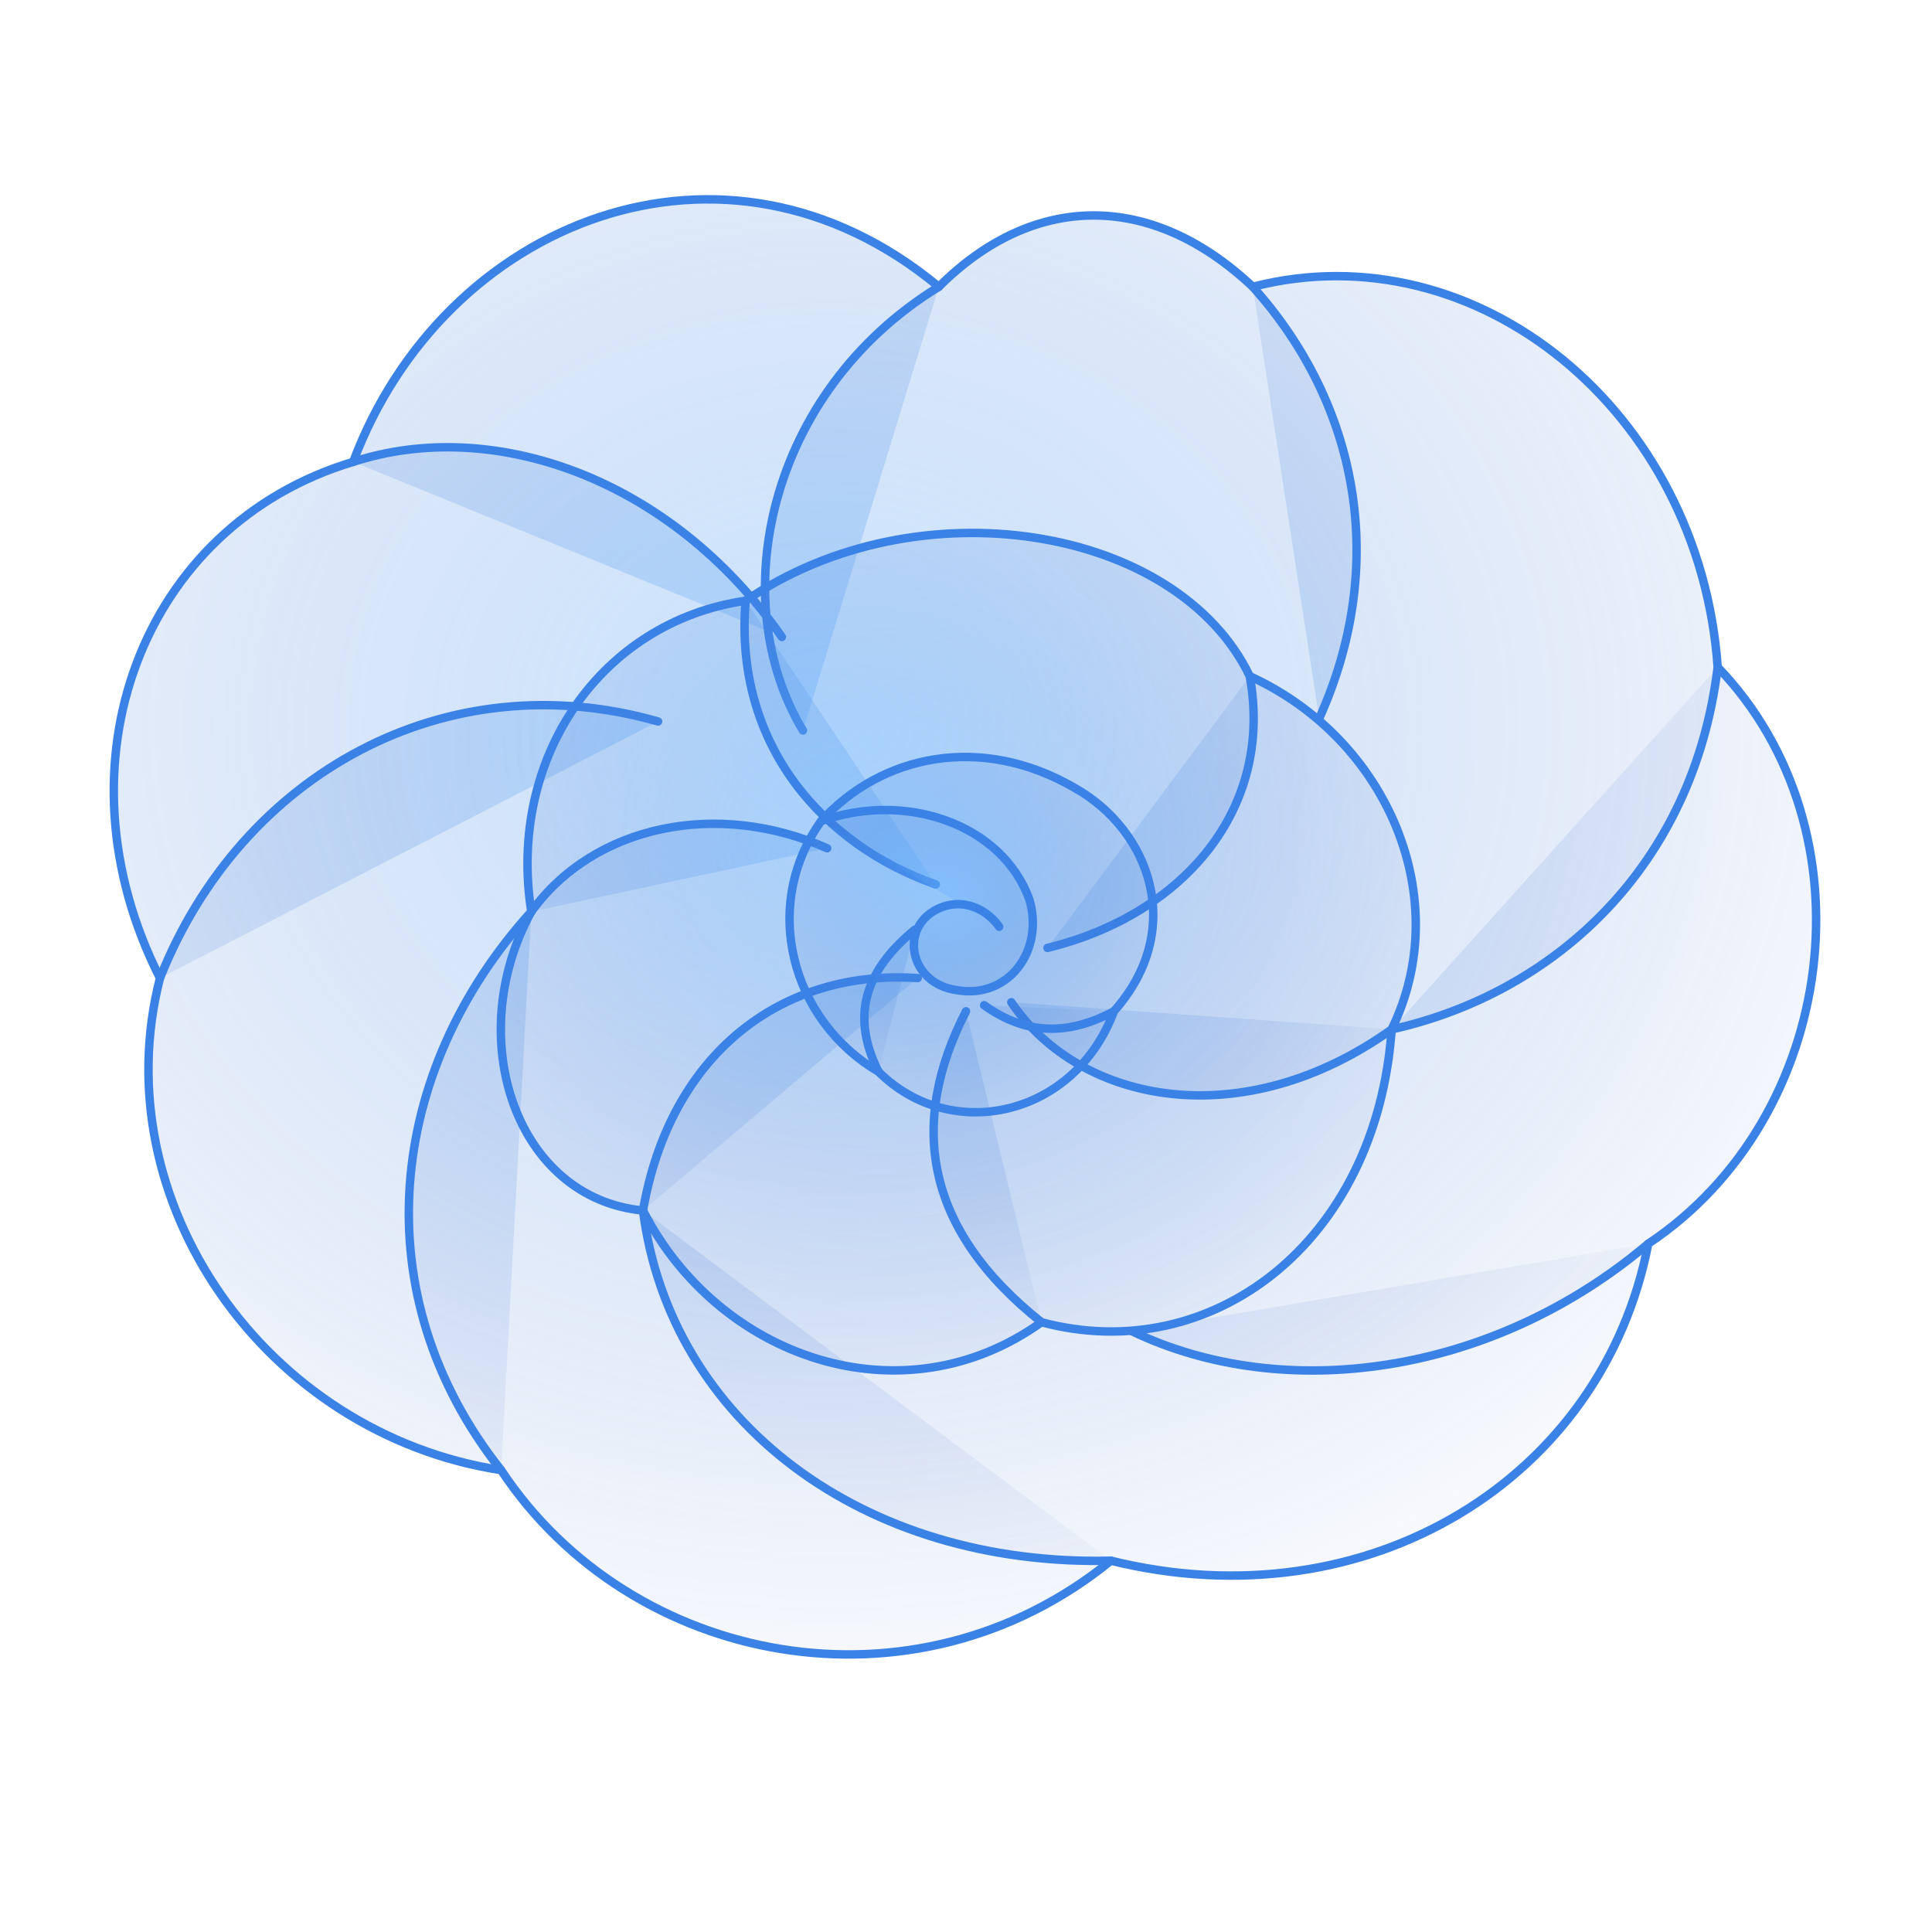
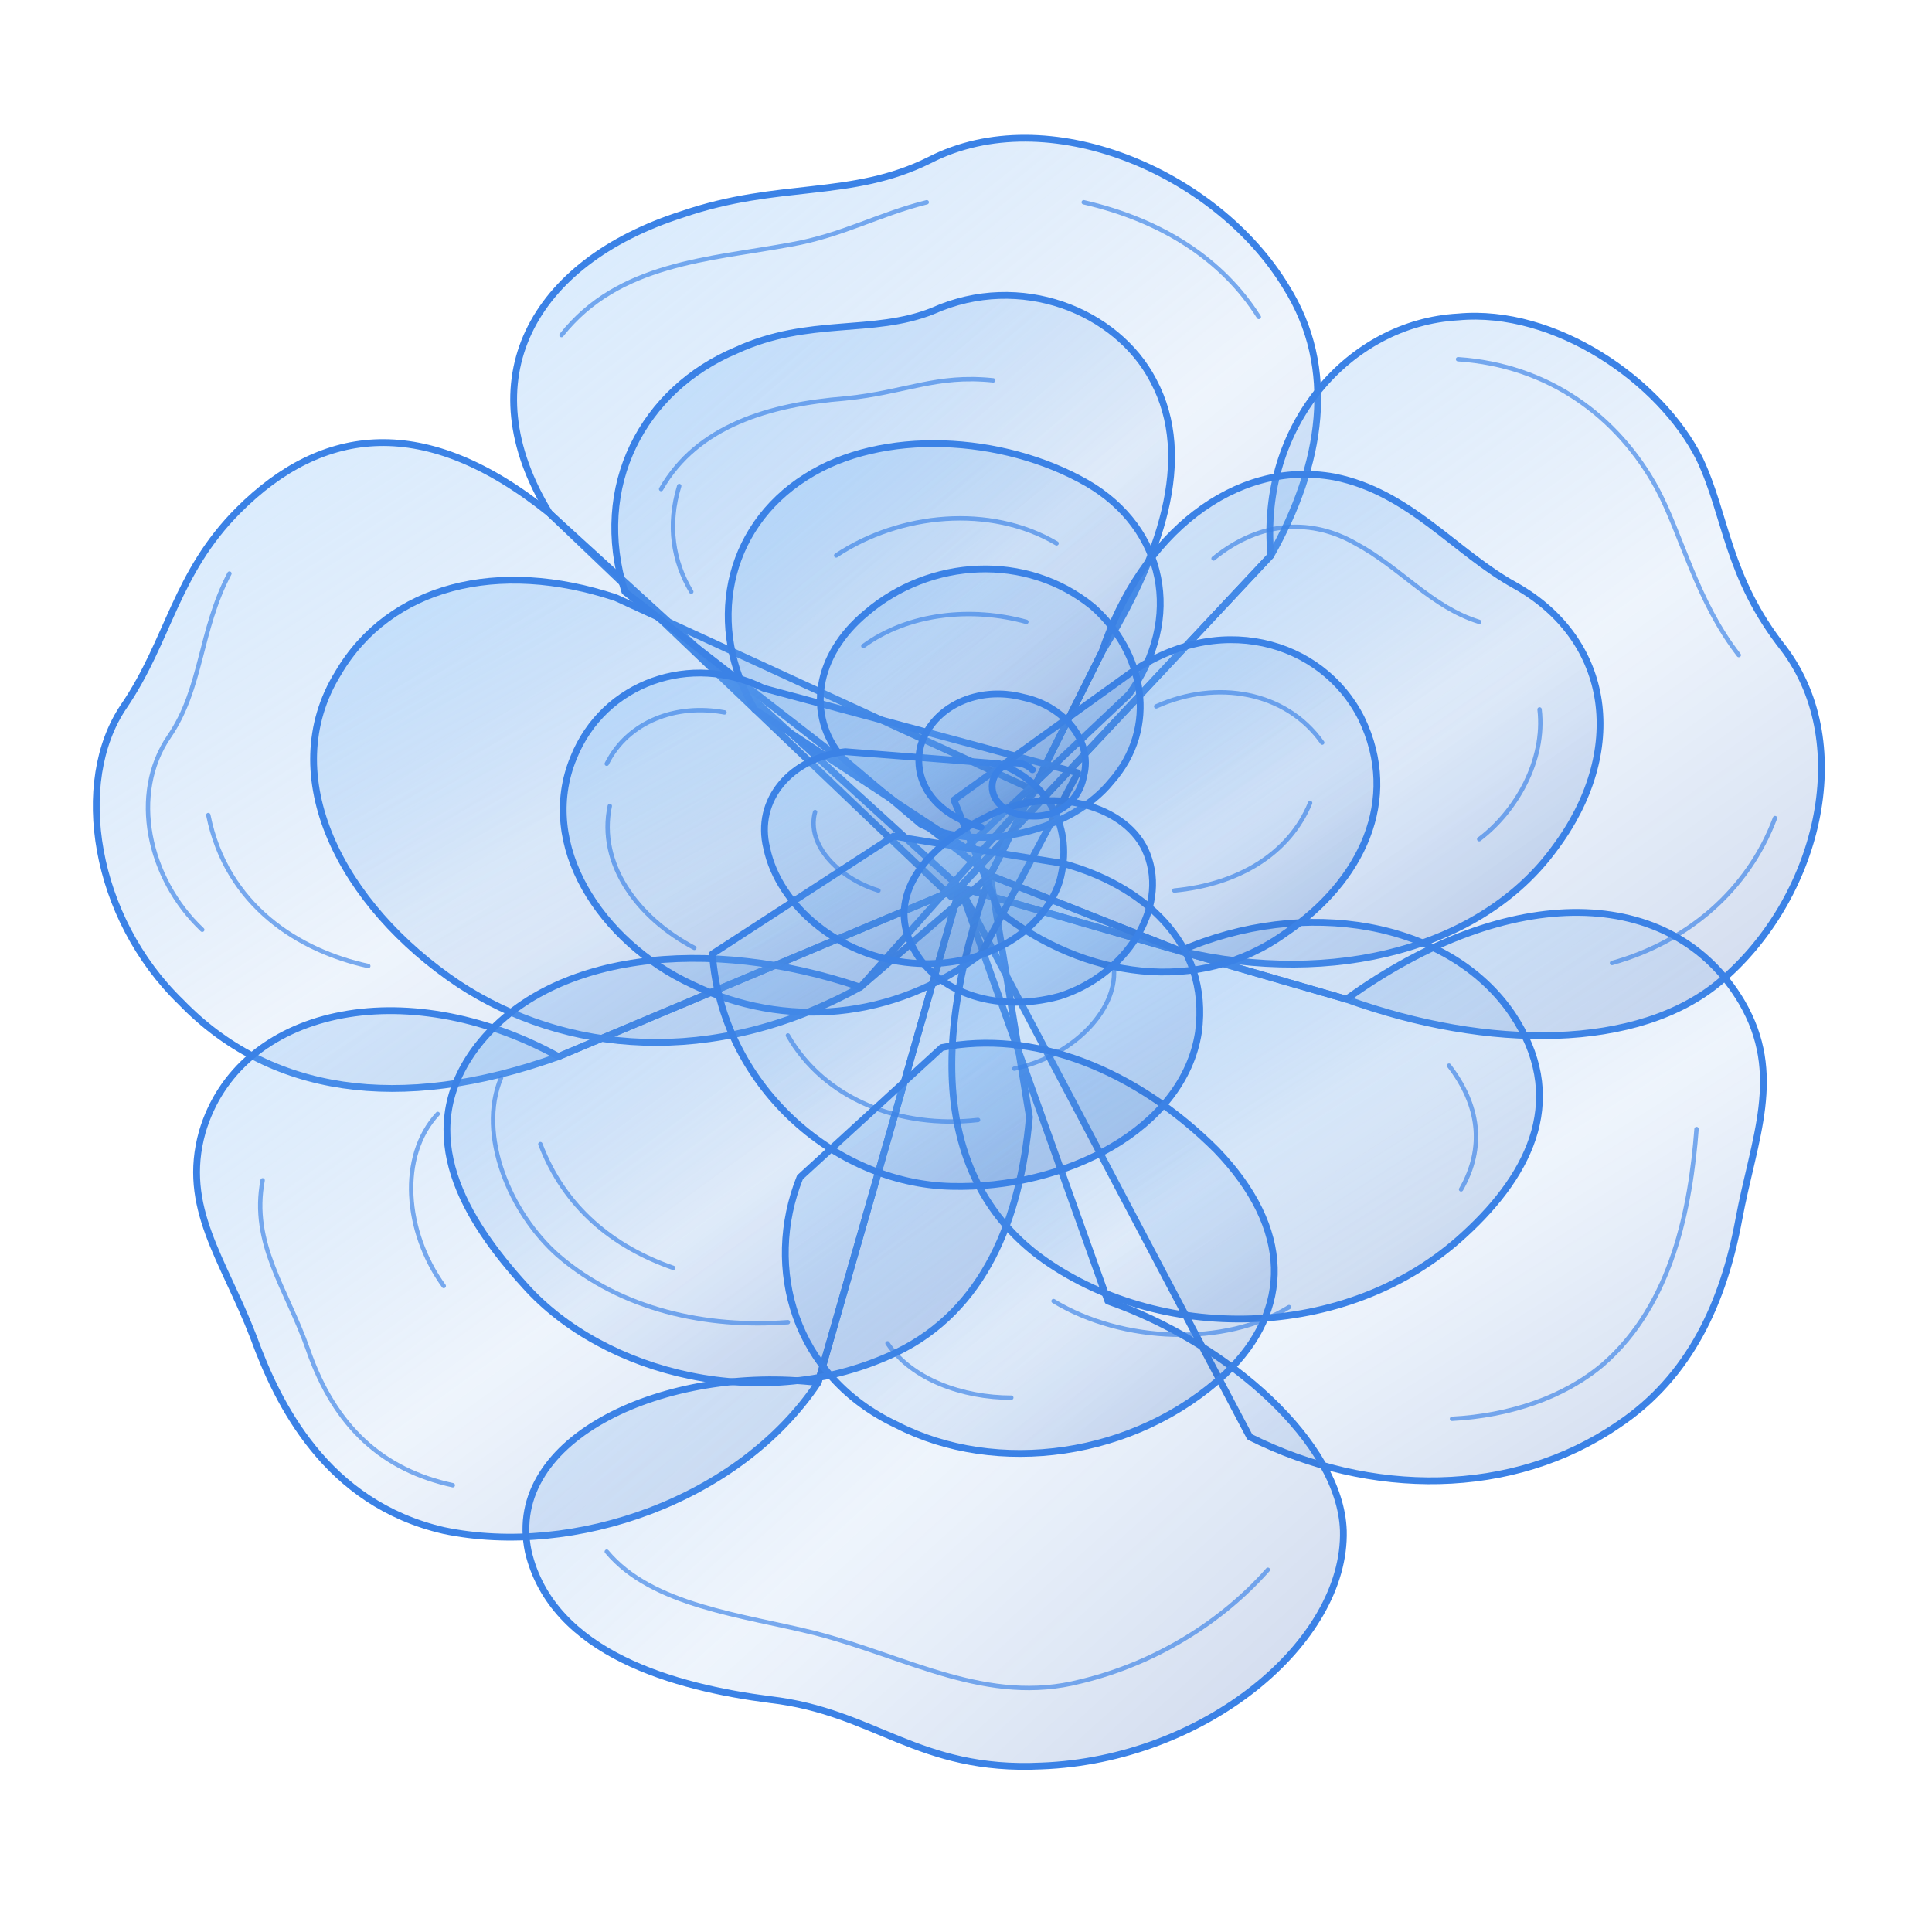
<svg xmlns="http://www.w3.org/2000/svg" viewBox="0 0 640 640" fill="none">
  <defs>
-     <radialGradient id="petal" cx=".42" cy=".36" r=".69">
-       <stop stop-color="#67b4ff" stop-opacity=".35" />
-       <stop offset="1" stop-color="#2354bd" stop-opacity=".02" />
-     </radialGradient>
+     <linearGradient id="petal" x1="0" y1="0" x2=".85" y2="1">
+       <stop stop-color="#89c6ff" stop-opacity=".32" />
+       <stop offset=".62" stop-color="#4489df" stop-opacity=".09" />
+       <stop offset="1" stop-color="#214da9" stop-opacity=".20" />
+     </linearGradient>
  </defs>
-   <g fill="url(#petal)" stroke="#3b82e6" stroke-width="2.8" stroke-linecap="round" stroke-linejoin="round">
-     <path d="M311 95C240 36 147 73 117 153c-70 21-100 100-64 171-19 74 35 151 113 163 43 65 137 83 202 30 85 21 163-27 178-105 63-42 75-137 23-191-6-85-80-145-154-126-34-32-73-31-104 0Z" />
-     <path d="M117 153c46-15 105 5 142 58M53 324c27-68 95-105 165-85M166 487c-46-58-38-132 10-185m192 215c-82 2-146-46-155-116m333 11c-52 44-121 53-171 29m194-220c-8 66-54 108-108 120M415 95c35 39 45 92 22 143M311 95c-57 35-71 104-45 147" />
-     <path d="M247 199c-48 7-79 52-71 103-23 42-5 95 37 99 25 49 86 70 132 37 56 15 111-26 116-97 21-43-1-96-47-117-24-50-110-64-167-25Z" />
-     <path d="M247 199c-4 48 26 81 63 94m-134 9c21-29 62-37 98-21m-61 120c9-52 46-80 91-77m41 114c-39-31-44-66-25-103m141 6c-49 35-103 25-126-9m79-108c8 44-22 79-67 90" />
-     <path d="M272 272c-20 28-10 66 19 83 24 24 65 15 78-20 24-27 12-60-13-74-31-18-64-11-84 11Z" />
-     <path d="M272 272c28-10 60 1 69 26 5 17-7 33-24 30-15-2-19-19-8-26 8-5 17-2 22 5m-40 48c-9-18-5-33 12-47m66 27c-15 8-29 8-43-2" />
+   <g fill="url(#petal)" stroke="#3b82e6" stroke-width="2.25" stroke-linecap="round" stroke-linejoin="round">
+     <path d="M182 170C155 126 176 87 226 71c32-11 56-5 82-18 39-20 95 4 118 42 17 27 12 59-5 89L315 297Z" />
+     <path d="M182 170C141 137 107 141 79 169c-21 21-23 43-38 65-17 25-10 70 19 98 29 30 72 37 125 18l133-56Z" />
+     <path d="M421 184c-4-43 26-77 62-79 32-3 67 21 80 47 9 19 9 39 28 63 24 32 11 83-21 110-27 23-77 23-124 6L318 294Z" />
+     <path d="M185 350C134 322 79 334 67 375c-7 25 7 42 17 68 8 22 24 55 63 64 43 9 98-10 124-49l47-164Z" />
+     <path d="M446 331c54-39 108-38 131 1 14 24 4 45-1 72-5 27-16 52-40 68-35 24-82 24-122 4l-96-182Z" />
+     <path d="M271 458c-50-6-104 18-96 56 8 34 49 45 80 49 35 4 49 24 90 22 54-2 101-41 100-78-1-29-38-62-78-76L318 294Z" />
+     <path d="M204 198c-39-13-75-4-92 25-21 34 1 77 40 103 35 23 84 28 133 1l58-65Z" />
+     <path d="M207 196c-11-35 6-67 37-80 24-11 45-5 65-13 29-13 61 0 73 23 14 26 2 59-17 90l-37 74Z" />
+     <path d="M365 216c13-39 44-64 77-58 25 5 40 25 60 36 32 18 37 55 13 87-24 33-73 46-124 34l-63-25Z" />
+     <path d="M285 327c-50-17-104-12-128 21-20 28-3 56 17 78 26 29 79 43 123 22 29-14 41-44 44-78l-13-80Z" />
+     <path d="M391 315c41-18 89-10 110 21 18 27 7 52-16 73-39 36-102 36-141 7-29-22-39-62-16-126Z" />
+     <path d="M265 390c-12 30-2 66 32 82 33 17 79 11 109-17 22-21 22-48-3-74-27-27-61-40-91-34Z" />
+     <path d="M250 235c-16-27-10-60 17-77 25-16 65-14 93 2 26 15 32 45 14 70l-54 51Z" />
+     <path d="M253 228c-24-12-53-2-63 23-12 29 9 61 39 75 31 15 67 12 96-10l32-60Z" />
+     <path d="M373 224c30-22 65-12 78 14 13 27 0 54-25 71-29 21-67 15-95-7l-15-37Z" />
+     <path d="M236 316c3 43 40 76 79 77 38 1 77-19 82-51 4-30-19-49-45-56l-56-9Z" />
+     <path d="M279 251c-12-14-9-34 8-48 21-18 53-20 75-2 17 15 22 40 6 58-13 16-43 24-63 14Z" />
+     <path d="M280 249c-18 2-30 16-26 32 4 19 24 36 48 38 22 2 43-9 49-27 5-18-4-33-20-39Z" />
+     <path d="M326 271c22-12 48-4 54 12 7 18-7 40-29 47-22 6-42-2-49-17-8-16 4-32 24-42Z" />
+     <path d="M325 274c-15-4-23-15-20-27 4-13 19-20 34-16 14 3 23 15 20 26-2 11-13 16-24 12-7-3-8-10-4-14 3-3 8-3 11 0" />
+   </g>
+   <g stroke="#3b82e6" stroke-width="1.45" stroke-linecap="round" opacity=".66">
+     <path d="M186 111c19-24 49-25 76-30 17-3 29-10 45-14m52 0c26 6 46 19 58 38" />
+     <path d="M76 190c-10 19-9 38-20 54-13 19-7 47 11 64m2-38c6 30 30 45 53 50" />
+     <path d="M483 119c30 2 53 19 66 43 8 15 13 37 27 55m12 54c-9 24-29 41-54 48" />
+     <path d="M87 391c-4 21 8 36 15 56 9 26 25 40 48 45m-5-123c-13 14-11 39 2 57" />
+     <path d="M562 374c-2 26-8 58-31 78-13 11-31 17-50 18m-1-117c10 13 12 27 4 41" />
+     <path d="M201 514c15 18 45 21 69 27 31 8 57 24 88 16 25-6 47-20 62-37" />
+     <path d="M219 162c12-21 36-28 61-30 20-2 30-8 49-6m-104 35c-4 13-2 25 4 35" />
+     <path d="M402 185c16-13 33-13 47-5 15 8 25 21 41 26m20 29c2 17-8 34-20 43" />
+     <path d="M166 357c-8 19 3 45 19 59 21 18 49 24 76 22m-82-59c8 21 24 34 44 41" />
+     <path d="M349 431c23 14 57 15 78 2m-133 12c8 12 25 18 41 18" />
+     <path d="M201 253c7-14 23-20 39-17m-38 31c-4 19 9 37 28 47m31 29c12 21 37 31 63 28" />
+     <path d="M383 234c20-9 43-5 55 12m-4 20c-7 17-24 27-45 29m-20 26c1 14-14 29-33 33" />
+     <path d="M277 184c21-14 51-17 73-4m-64 34c15-11 36-13 54-8m-70 63c-3 11 8 22 21 26" />
  </g>
</svg>
